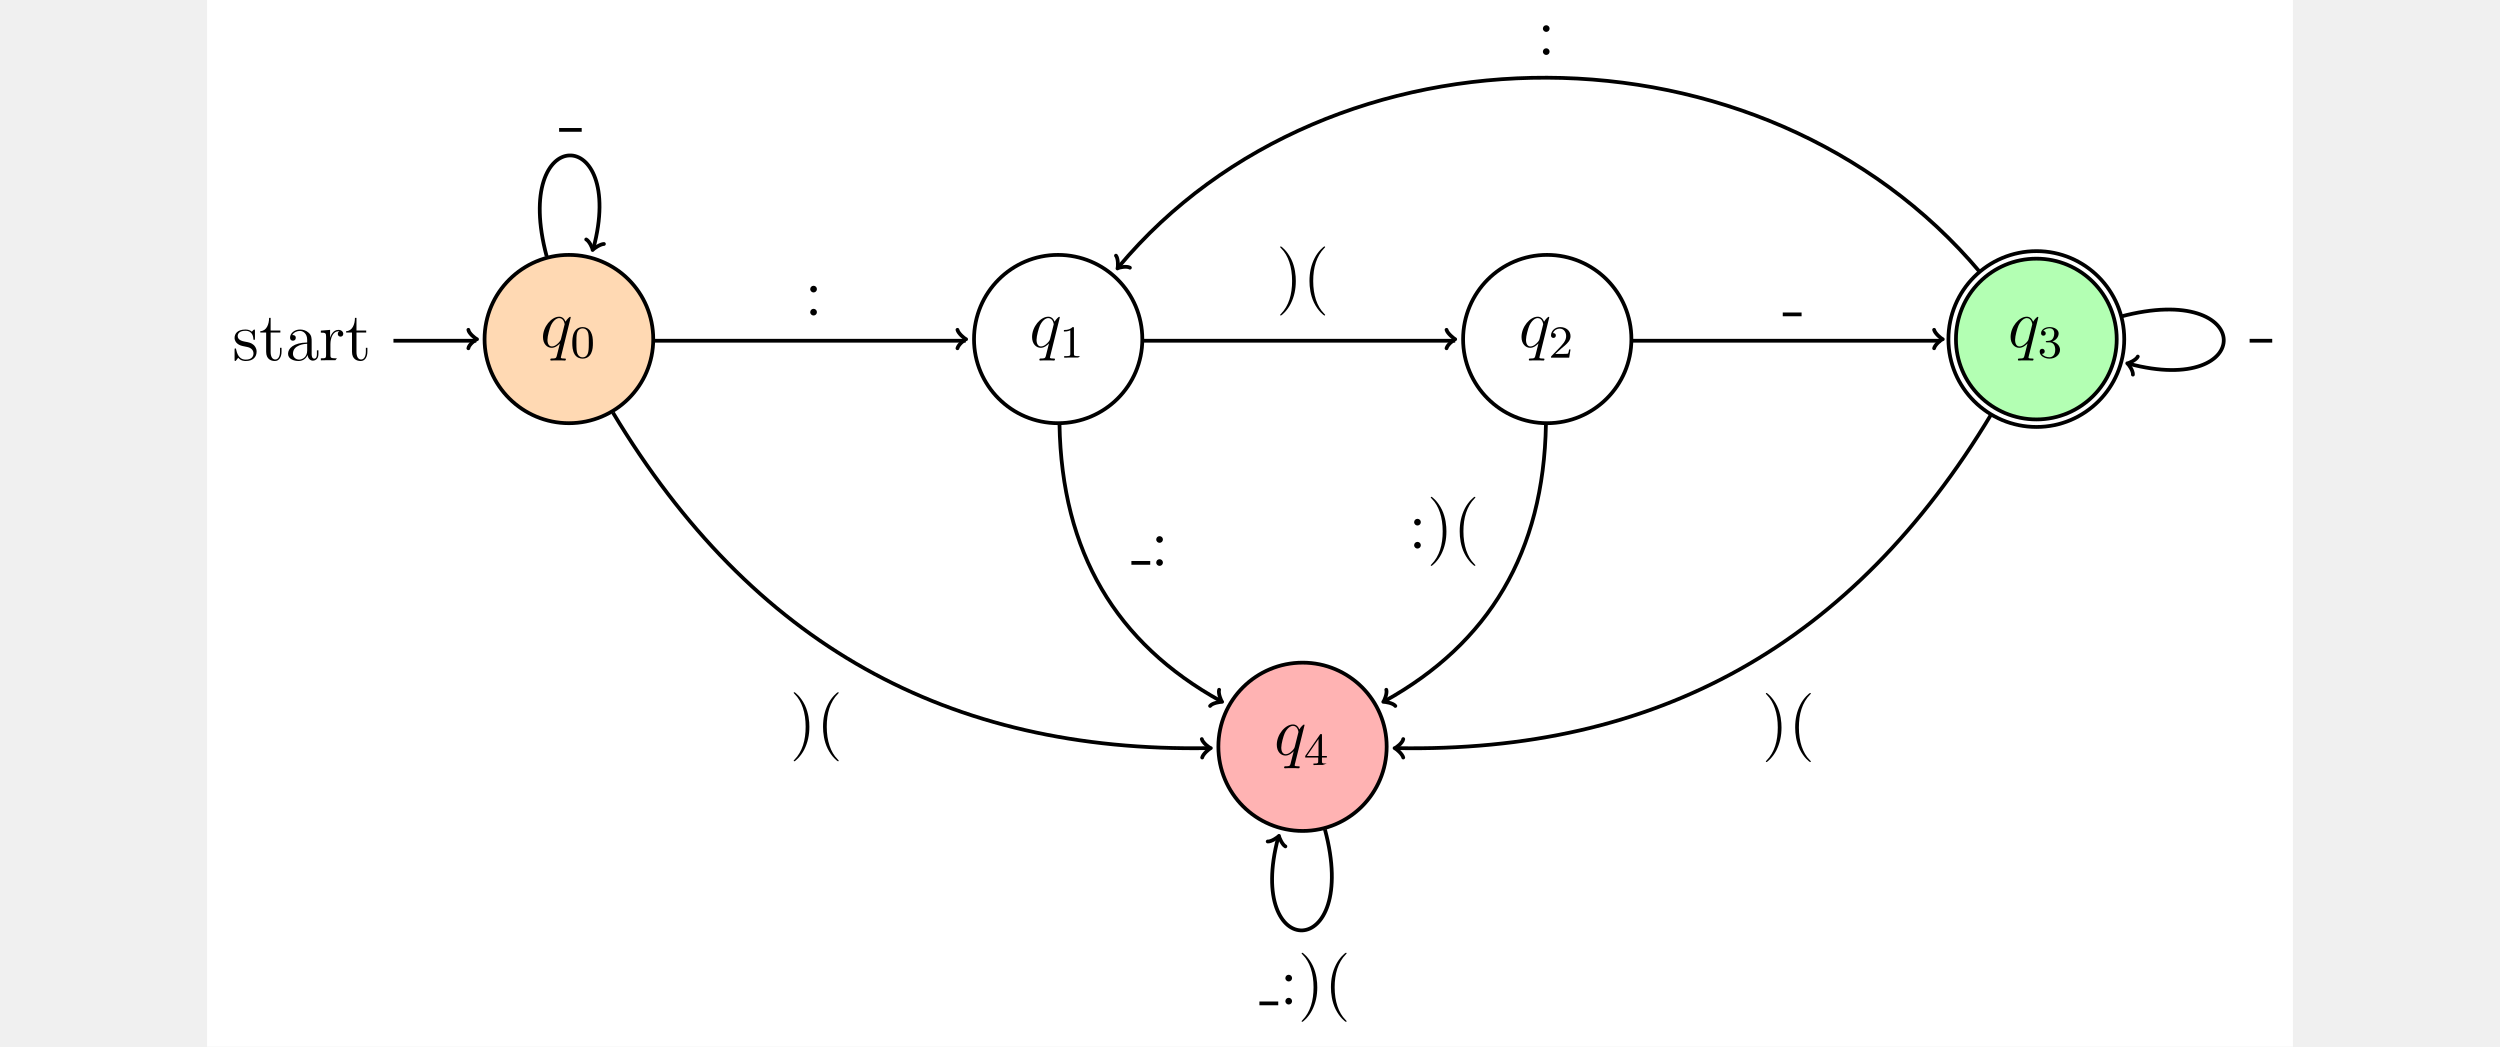
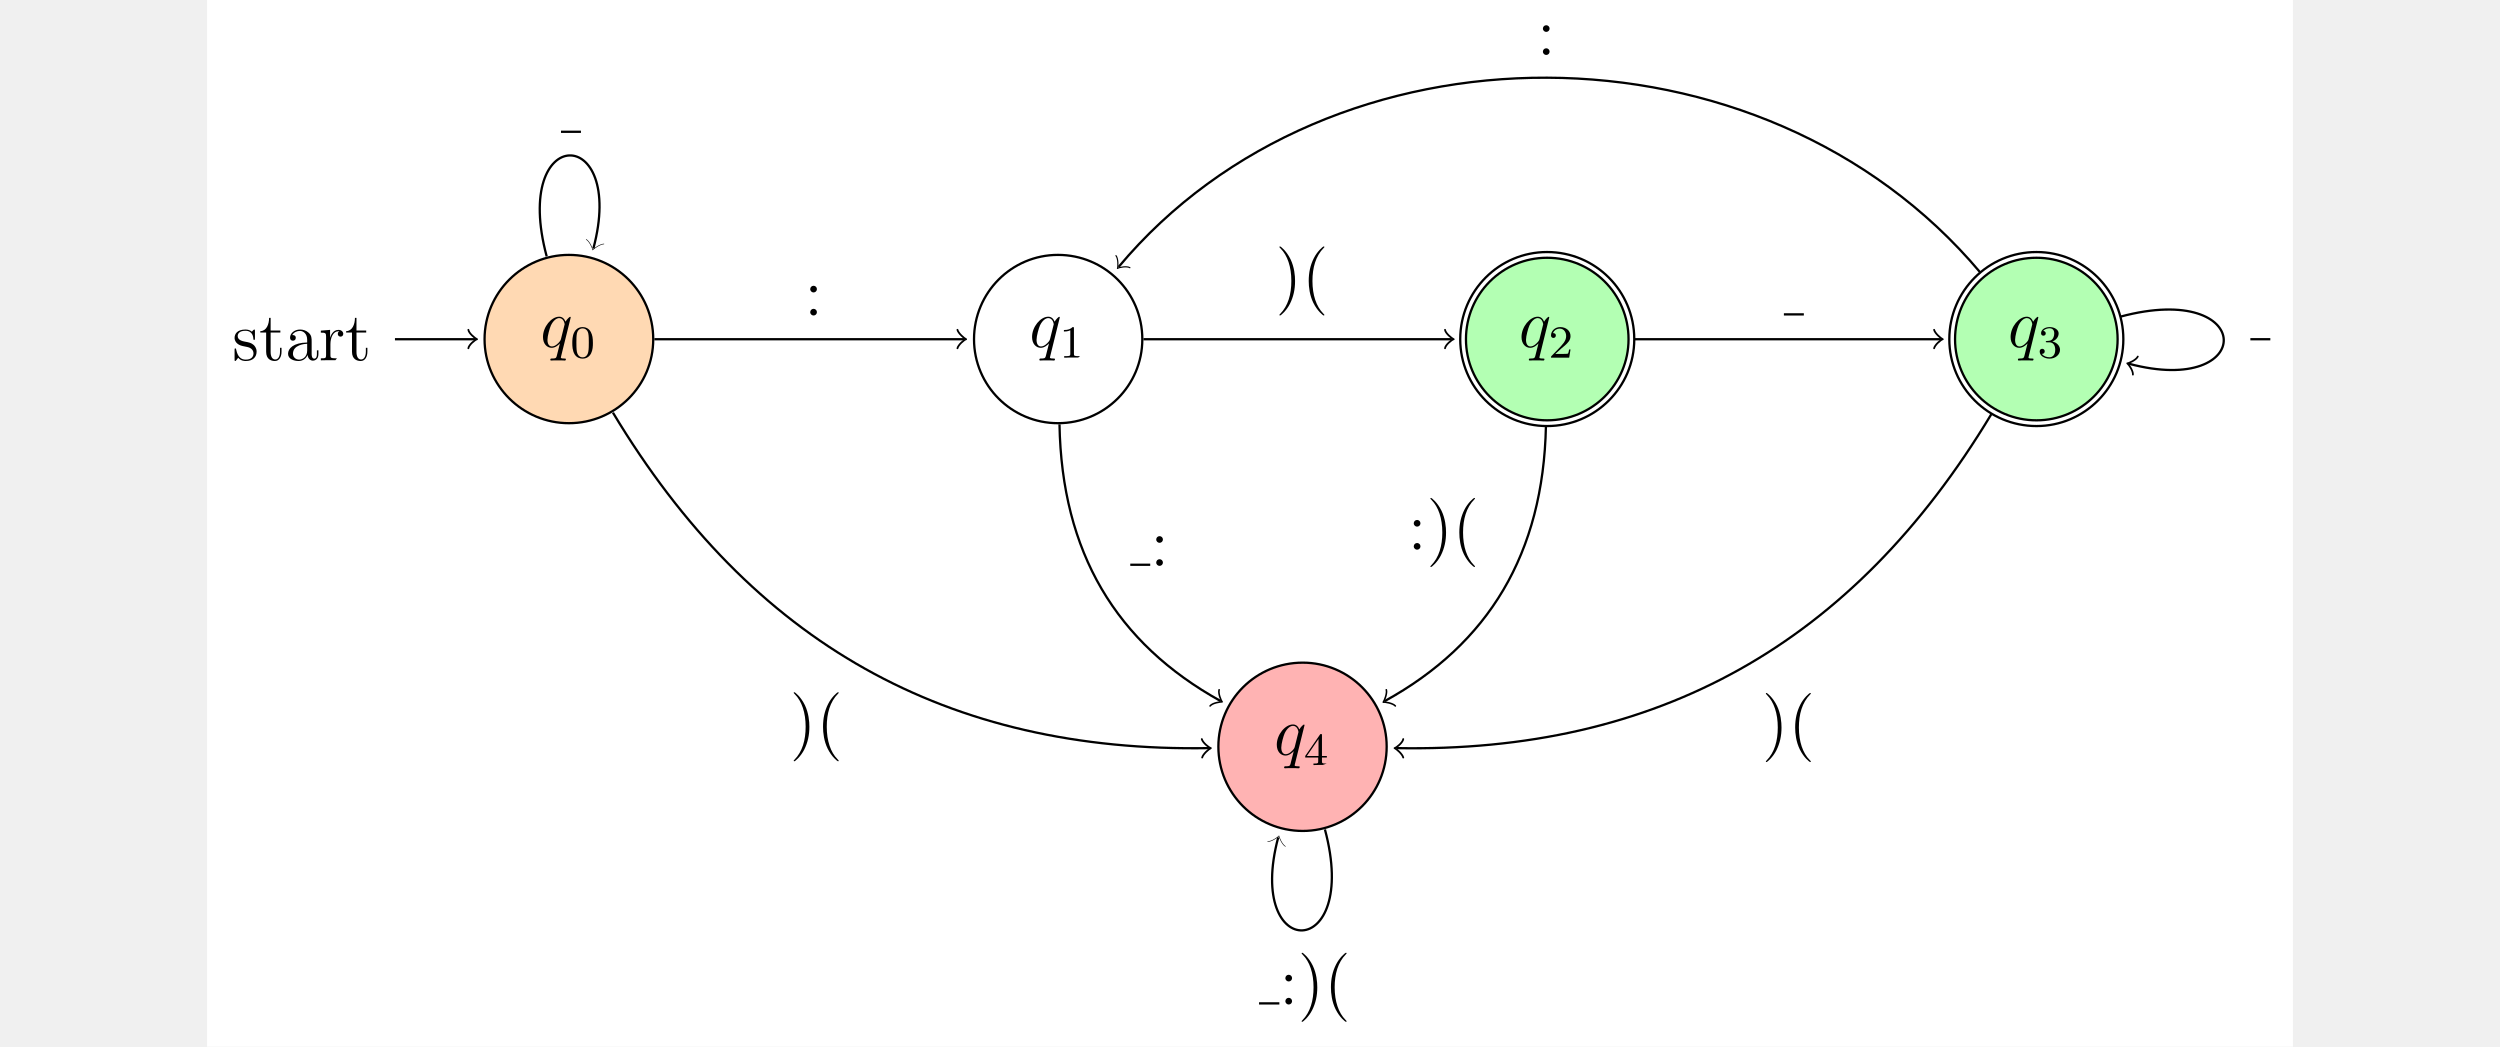
<svg xmlns="http://www.w3.org/2000/svg" xmlns:xlink="http://www.w3.org/1999/xlink" x="0" y="0" width="664" height="278" viewBox="0 0 554 278" version="1.1" style="display: block;margin-left: auto;margin-right: auto;">
  <defs>
    <style type="text/css">

- .g5_1{
- fill: none;
- stroke: #FFFFFF;
- stroke-width: 1;
- stroke-linecap: butt;
- stroke-linejoin: miter;
+ .g10_1{
+ fill: none;
+ stroke: #000000;
+ stroke-width: 0.427;
+ stroke-linecap: round;
+ stroke-linejoin: round;
+ }
+ .g7_1{
+ fill: none;
+ stroke: #000000;
+ stroke-width: 0.153;
+ stroke-linecap: round;
+ stroke-linejoin: round;
+ }
+ .g8_1{
+ fill: none;
+ stroke: #000000;
+ stroke-width: 0.608;
+ stroke-linecap: butt;
+ stroke-linejoin: miter;
+ }
+ .g12_1{
+ fill: none;
+ stroke: #000000;
+ stroke-width: 0.314;
+ stroke-linecap: round;
+ stroke-linejoin: round;
+ }
+ .g3_1{
+ fill: none;
+ stroke: #000000;
+ stroke-width: 0.487;
+ stroke-linecap: round;
+ stroke-linejoin: round;
}
.g2_1{
fill: none;
stroke: #000000;
- stroke-width: 1;
- stroke-linecap: butt;
- stroke-linejoin: miter;
- }
- .g3_1{
- fill: none;
- stroke: #000000;
- stroke-width: 1;
- stroke-linecap: round;
- stroke-linejoin: round;
+ stroke-width: 0.609;
+ stroke-linecap: butt;
+ stroke-linejoin: miter;
+ }
+ .g9_1{
+ fill: none;
+ stroke: #000000;
+ stroke-width: 0.487;
+ stroke-linecap: round;
+ stroke-linejoin: round;
+ }
+ .g11_1{
+ fill: none;
+ stroke: #000000;
+ stroke-width: 0.471;
+ stroke-linecap: round;
+ stroke-linejoin: round;
+ }
+ .g4_1{
+ fill: #B3FFB3;
+ stroke: #000000;
+ stroke-width: 2.131;
+ stroke-linecap: butt;
+ stroke-linejoin: miter;
}
.g6_1{
fill: #FFB3B3;
stroke: #000000;
- stroke-width: 1;
- stroke-linecap: butt;
- stroke-linejoin: miter;
- }
- .g4_1{
- fill: #B3FFB3;
- stroke: #000000;
- stroke-width: 3;
+ stroke-width: 0.609;
stroke-linecap: butt;
stroke-linejoin: miter;
}
.g1_1{
fill: #FFD9B3;
stroke: #000000;
- stroke-width: 1;
+ stroke-width: 0.609;
+ stroke-linecap: butt;
+ stroke-linejoin: miter;
+ }
+ .g5_1{
+ fill: none;
+ stroke: #FFFFFF;
+ stroke-width: 0.913;
stroke-linecap: butt;
stroke-linejoin: miter;
}

.s3_1{
font-size: 18.26px;
font-family: CMR12_9;
fill: TRANSPARENT;
}
.s2_1{
font-size: 12.18px;
font-family: CMR8_8;
fill: TRANSPARENT;
}
.s1_1{
font-size: 18.26px;
font-family: CMMI12_7;
fill: TRANSPARENT;
}

</style>
  </defs>
  <path d="M0,0 L0,278 L554,278 L554,0 Z " fill="#FFFFFF" stroke="none" />
  <path d="M118.5,90.1c0,-12.4,-10,-22.4,-22.4,-22.4c-12.3,0,-22.4,10,-22.4,22.4c0,12.3,10.1,22.3,22.4,22.3c12.4,0,22.4,-10,22.4,-22.3Z" class="g1_1" />
  <g fill="#000000">
    <use xlink:href="#f0_1" transform="matrix(12,0,0,12,88.5,92.2)" />
    <use xlink:href="#f1_1" transform="matrix(8,0,0,8,96.5,95)" />
  </g>
  <text x="88" y="92" dx="0" class="s1_1">q</text>
  <text x="96" y="94" dx="0" class="s2_1">0</text>
-   <path d="M49.5,90.5l22,0" class="g2_1" />
+   <path d="M49.9,90.1l21.3,0" class="g2_1" />
  <path d="M69.4,87.6c0.1,0.9,1.8,2.3,2.3,2.5c-0.5,0.1,-2.2,1.5,-2.3,2.4" class="g3_1" />
  <g fill="#000000">
    <use xlink:href="#f2_6" transform="matrix(12,0,0,12,6.7,95.7)" />
    <use xlink:href="#f2_7" transform="matrix(12,0,0,12,13.8,95.7)" />
    <use xlink:href="#f2_4" transform="matrix(12,0,0,12,20.7,95.7)" />
    <use xlink:href="#f2_5" transform="matrix(12,0,0,12,29.7,95.7)" />
    <use xlink:href="#f2_7" transform="matrix(12,0,0,12,36.6,95.7)" />
  </g>
  <text x="6" y="95" dx="0,0,0,0,0" class="s3_1">start</text>
  <path d="M248.4,90.1c0,-12.4,-10,-22.4,-22.4,-22.4c-12.3,0,-22.3,10,-22.3,22.4c0,12.3,10,22.3,22.3,22.3c12.4,0,22.4,-10,22.4,-22.3Z" class="g2_1" />
  <g fill="#000000">
    <use xlink:href="#f0_1" transform="matrix(12,0,0,12,218.4,92.2)" />
    <use xlink:href="#f1_2" transform="matrix(8,0,0,8,226.4,95)" />
  </g>
  <text x="218" y="92" dx="0" class="s1_1">q</text>
  <text x="226" y="94" dx="0" class="s2_1">1</text>
-   <path d="M378.3,90.1c0,-12.4,-10,-22.4,-22.4,-22.4c-12.3,0,-22.3,10,-22.3,22.4c0,12.3,10,22.3,22.3,22.3c12.4,0,22.4,-10,22.4,-22.3Z" class="g2_1" />
+   <path d="M378.3,90.1c0,-12.4,-10,-22.4,-22.4,-22.4c-12.3,0,-22.3,10,-22.3,22.4c0,12.3,10,22.3,22.3,22.3c12.4,0,22.4,-10,22.4,-22.3Z" class="g4_1" />
+   <path d="M378.3,90.1c0,-12.4,-10,-22.4,-22.4,-22.4c-12.3,0,-22.3,10,-22.3,22.4c0,12.3,10,22.3,22.3,22.3c12.4,0,22.4,-10,22.4,-22.3Z" class="g5_1" />
  <g fill="#000000">
    <use xlink:href="#f0_1" transform="matrix(12,0,0,12,348.4,92.2)" />
    <use xlink:href="#f1_3" transform="matrix(8,0,0,8,356.3,95)" />
  </g>
  <text x="348" y="92" dx="0" class="s1_1">q</text>
  <text x="356" y="94" dx="0" class="s2_1">2</text>
  <path d="M508.2,90.1c0,-12.4,-10,-22.4,-22.3,-22.4c-12.4,0,-22.4,10,-22.4,22.4c0,12.3,10,22.3,22.4,22.3c12.3,0,22.3,-10,22.3,-22.3Z" class="g4_1" />
  <path d="M508.2,90.1c0,-12.4,-10,-22.4,-22.3,-22.4c-12.4,0,-22.4,10,-22.4,22.4c0,12.3,10,22.3,22.4,22.3c12.3,0,22.3,-10,22.3,-22.3Z" class="g5_1" />
  <g fill="#000000">
    <use xlink:href="#f0_1" transform="matrix(12,0,0,12,478.3,92.2)" />
    <use xlink:href="#f1_4" transform="matrix(8,0,0,8,486.2,95)" />
  </g>
  <text x="478" y="92" dx="0" class="s1_1">q</text>
  <text x="486" y="94" dx="0" class="s2_1">3</text>
  <path d="M313.3,198.3C313.3,186,303.3,176,291,176c-12.4,0,-22.4,10,-22.4,22.3c0,12.4,10,22.4,22.4,22.4c12.3,0,22.3,-10,22.3,-22.4Z" class="g6_1" />
  <g fill="#000000">
    <use xlink:href="#f0_1" transform="matrix(12,0,0,12,283.4,200.5)" />
    <use xlink:href="#f1_5" transform="matrix(8,0,0,8,291.3,203.2)" />
  </g>
  <text x="283" y="200" dx="0" class="s1_1">q</text>
  <text x="291" y="203" dx="0" class="s2_1">4</text>
  <path d="M90.2,68.1C80.7,32.7,111.5,32.7,102.6,66" class="g2_1" />
-   <path d="M105.4,64.8c-0.9,0,-2.7,1.2,-3,1.6c0,-0.5,-0.9,-2.4,-1.7,-2.8" class="g3_1" />
-   <path d="M93.5,34.5l6,0" class="g2_1" />
-   <path d="M118.5,90.5l83,0" class="g2_1" />
+   <path d="M105.4,64.8c-0.9,0,-2.7,1.2,-3,1.6c0,-0.5,-0.9,-2.4,-1.7,-2.8" class="g7_1" />
+   <path d="M94,35l5.3,0" class="g8_1" />
+   <path d="M118.8,90.1l82.3,0" class="g2_1" />
  <path d="M199.3,87.6c0.2,0.9,1.8,2.3,2.3,2.5c-0.5,0.1,-2.1,1.5,-2.3,2.4" class="g3_1" />
  <g fill="#000000">
    <use xlink:href="#f2_3" transform="matrix(12,0,0,12,158.6,83.8)" />
  </g>
  <text x="158" y="83" dx="0" class="s3_1">:</text>
  <path d="M107.8,109.6c36.9,61.4,88.9,90.3,158.3,89.1" class="g2_1" />
-   <path d="M264.2,196.3c0.2,0.9,1.9,2.3,2.4,2.4c-0.5,0.2,-2.1,1.6,-2.3,2.5" class="g3_1" />
+   <path d="M264.2,196.3c0.2,0.9,1.9,2.3,2.4,2.4c-0.5,0.2,-2.1,1.6,-2.3,2.5" class="g9_1" />
  <g fill="#000000">
    <use xlink:href="#f2_2" transform="matrix(12,0,0,12,154.8,197.6)" />
    <use xlink:href="#f2_1" transform="matrix(12,0,0,12,161.8,197.6)" />
  </g>
  <text x="154" y="197" dx="0,0" class="s3_1">)(</text>
-   <path d="M248.5,90.5l83,0" class="g2_1" />
-   <path d="M329.2,87.6c0.2,0.9,1.9,2.3,2.3,2.5c-0.4,0.1,-2.1,1.5,-2.3,2.4" class="g3_1" />
-   <g fill="#000000">
-     <use xlink:href="#f2_2" transform="matrix(12,0,0,12,284,79.2)" />
-     <use xlink:href="#f2_1" transform="matrix(12,0,0,12,291,79.2)" />
-   </g>
-   <text x="284" y="79" dx="0,0" class="s3_1">)(</text>
+   <path d="M248.7,90.1l81.9,0" class="g2_1" />
+   <path d="M328.8,87.6c0.1,0.9,1.8,2.3,2.3,2.5c-0.5,0.1,-2.2,1.5,-2.3,2.4" class="g3_1" />
+   <g fill="#000000">
+     <use xlink:href="#f2_2" transform="matrix(12,0,0,12,283.8,79.2)" />
+     <use xlink:href="#f2_1" transform="matrix(12,0,0,12,290.8,79.2)" />
+   </g>
+   <text x="283" y="79" dx="0,0" class="s3_1">)(</text>
  <path d="M226.4,112.7c0.6,34,15,58.1,42.8,73.5" class="g2_1" />
-   <path d="M268.8,183.2c-0.3,0.9,0.5,2.9,0.8,3.2c-0.5,0,-2.6,0.3,-3.2,1.1" class="g3_1" />
-   <path d="M245.5,149.5l5,0" class="g2_1" />
+   <path d="M268.8,183.2c-0.3,0.9,0.5,2.9,0.8,3.2c-0.5,0,-2.6,0.3,-3.2,1.1" class="g10_1" />
+   <path d="M245.2,150l5.3,0" class="g8_1" />
  <g fill="#000000">
    <use xlink:href="#f2_3" transform="matrix(12,0,0,12,250.5,150.3)" />
  </g>
  <text x="250" y="150" dx="0" class="s3_1">:</text>
-   <path d="M378.5,90.5l82,0" class="g2_1" />
+   <path d="M379.1,90.1l81.4,0" class="g2_1" />
  <path d="M458.7,87.6c0.2,0.9,1.8,2.3,2.3,2.5c-0.5,0.1,-2.1,1.5,-2.3,2.4" class="g3_1" />
-   <path d="M418.5,83.5l5,0" class="g2_1" />
-   <path d="M355.6,112.7c-0.6,34,-15.1,58.1,-42.8,73.5" class="g2_1" />
-   <path d="M315.6,187.5c-0.6,-0.8,-2.7,-1.1,-3.2,-1.1c0.3,-0.3,1.1,-2.3,0.8,-3.2" class="g3_1" />
-   <g fill="#000000">
-     <use xlink:href="#f2_3" transform="matrix(12,0,0,12,319,145.7)" />
-     <use xlink:href="#f2_2" transform="matrix(12,0,0,12,324,145.7)" />
-     <use xlink:href="#f2_1" transform="matrix(12,0,0,12,330.9,145.7)" />
+   <path d="M418.8,83.5l5.3,0" class="g8_1" />
+   <path d="M355.6,113.2c-0.7,33.8,-15.2,57.8,-42.8,73" class="g2_1" />
+   <path d="M315.6,187.5c-0.6,-0.7,-2.7,-1.1,-3.2,-1c0.3,-0.4,1.1,-2.4,0.8,-3.3" class="g10_1" />
+   <g fill="#000000">
+     <use xlink:href="#f2_3" transform="matrix(12,0,0,12,318.9,146)" />
+     <use xlink:href="#f2_2" transform="matrix(12,0,0,12,323.9,146)" />
+     <use xlink:href="#f2_1" transform="matrix(12,0,0,12,330.8,146)" />
  </g>
  <text x="318" y="145" dx="0,0,0" class="s3_1">:)(</text>
  <path d="M508.2,84.1c36.2,-9.7,36.2,21.6,2.2,12.5" class="g2_1" />
-   <path d="M511.5,99.5c0.1,-1,-1.1,-2.7,-1.5,-3c0.4,0,2.4,-0.9,2.8,-1.8" class="g3_1" />
-   <path d="M542.5,90.5l6,0" class="g2_1" />
+   <path d="M511.5,99.5c0.1,-1,-1.1,-2.7,-1.5,-3c0.4,0,2.4,-0.9,2.8,-1.8" class="g11_1" />
+   <path d="M542.7,90.1l5.3,0" class="g8_1" />
  <path d="M470.9,72.3C413.1,3.6,298.3,3.7,242.1,70.9" class="g2_1" />
-   <path d="M245.1,71.1c-0.8,-0.5,-2.9,-0.1,-3.3,0.2c0.2,-0.5,0.2,-2.7,-0.4,-3.4" class="g3_1" />
+   <path d="M245.1,71.1c-0.8,-0.5,-2.9,-0.1,-3.3,0.2c0.2,-0.5,0.2,-2.7,-0.4,-3.4" class="g12_1" />
  <g fill="#000000">
    <use xlink:href="#f2_3" transform="matrix(12,0,0,12,353.2,14.6)" />
  </g>
  <text x="353" y="14" dx="0" class="s3_1">:</text>
  <path d="M473.9,110c-36.8,61.2,-88.8,90,-158,88.7" class="g2_1" />
-   <path d="M317.7,201.2c-0.2,-0.9,-1.8,-2.3,-2.3,-2.5c0.5,-0.1,2.2,-1.5,2.3,-2.4" class="g3_1" />
+   <path d="M317.7,201.2c-0.2,-0.9,-1.8,-2.3,-2.3,-2.5c0.5,-0.1,2.2,-1.5,2.3,-2.4" class="g9_1" />
  <g fill="#000000">
    <use xlink:href="#f2_2" transform="matrix(12,0,0,12,413,197.8)" />
    <use xlink:href="#f2_1" transform="matrix(12,0,0,12,420,197.8)" />
  </g>
  <text x="413" y="197" dx="0,0" class="s3_1">)(</text>
  <path d="M296.9,220.3c9.5,35.4,-21.3,35.4,-12.4,2.1" class="g2_1" />
-   <path d="M281.7,223.5c0.9,0.1,2.7,-1.1,3,-1.5c0,0.4,0.9,2.4,1.7,2.8" class="g3_1" />
-   <path d="M279.5,266.5l5,0" class="g2_1" />
+   <path d="M281.7,223.5c0.9,0.1,2.7,-1.1,3,-1.5c0,0.4,0.9,2.4,1.7,2.8" class="g7_1" />
+   <path d="M279.4,266.5l5.4,0" class="g8_1" />
  <g fill="#000000">
    <use xlink:href="#f2_3" transform="matrix(12,0,0,12,284.8,266.8)" />
    <use xlink:href="#f2_2" transform="matrix(12,0,0,12,289.7,266.8)" />
    <use xlink:href="#f2_1" transform="matrix(12,0,0,12,296.7,266.8)" />
  </g>
  <text x="284" y="266" dx="0,0,0" class="s3_1">:)(</text>
  <defs>
    <path d="M256.7,15.3c71.8,0,139,65.7,172.6,108.5c21.4,29,21.4,32,29,58l74.9,299.5c1.5,3,6.1,22.9,6.1,24.4c0,12.2,-19.9,137.5,-120.7,137.5c-59.6,0,-131.4,-55,-183.3,-161.9C206.3,417.1,158.9,246,158.9,161.9C158.9,71.8,194,15.3,256.7,15.3ZM241.4,-296.3c-10.7,0,-19.9,4.6,-19.9,15.3c0,29,15.3,29,32.1,29c71.8,1.5,94.7,1.5,108.5,47.4l13.7,55l58.1,229L432.4,81C400.3,45.8,333.1,-15.2,252.1,-15.2C148.2,-15.2,59.6,73.3,59.6,224.6c0,226.1,186.4,449.2,359,449.2c65.7,0,113.1,-41.3,140.6,-110c29,53.4,88.6,108.4,100.8,108.4c7.6,0,13.8,-6.1,13.8,-13.7L461.4,-200c-4.6,-19.9,-6.1,-21.4,-6.1,-29.1c0,-12.2,4.6,-22.9,76.4,-22.9c22.9,0,35.1,0,35.1,-15.3c0,-29,-18.3,-29,-27.5,-29c-22.9,0,-48.9,3.1,-71.8,3.1l-155.8,0c-21.4,0,-48.9,-3.1,-70.3,-3.1Z" id="f0_1" transform="scale(0.001,-0.001)" />
    <path d="M404.9,10.7c50.4,0,155.8,21.4,187.9,181.8c18.3,85.6,18.3,223.1,18.3,313.2c0,103.9,0,218.5,-18.3,302.5c-30.6,139,-136,165,-187.9,165c-38.2,0,-157.4,-15.3,-189.5,-171.1c-16.8,-84,-16.8,-191,-16.8,-296.4c0,-79.4,0,-223.1,16.8,-310.1C247.5,35.1,352.9,10.7,404.9,10.7Zm0,-42.7c-81,0,-194.1,29,-264.3,142c-73.4,122.2,-78,276.5,-78,377.4c0,79.4,3.1,230.7,58.1,342.2c21.4,42.8,91.7,186.4,284.2,186.4c84,0,207.7,-33.6,275,-168.1c50.4,-97.8,67.2,-197.1,67.2,-360.5c0,-99.3,-4.6,-235.3,-61.1,-345.3C609.6,-9.1,478.2,-32,404.9,-32Z" id="f1_1" transform="scale(0.001,-0.001)" />
    <path d="M65.7,-15.2c-15.3,0,-15.3,7.7,-15.3,35.1l0,207.7c0,27.5,0,35.2,16.8,35.2c4.6,0,10.7,0,13.8,-6.1c1.5,-1.6,1.5,-3.1,7.6,-30.6C122.2,73.3,195.6,15.3,296.4,15.3c134.4,0,172.6,73.3,172.6,139c0,42.8,-19.8,76.4,-47.3,99.3c-38.2,30.6,-58.1,35.2,-142.1,52C209.3,319.3,157.4,330,108.5,372.8C50.4,426.3,50.4,479.7,50.4,496.5c0,84.1,55,184.9,239.9,184.9c48.9,0,96.2,-9.2,143.6,-47.4c10.7,13.8,39.7,47.4,51.9,47.4c15.3,0,15.3,-7.6,15.3,-35.1l0,-158.9c0,-27.5,0,-35.2,-16.8,-35.2c-4.6,0,-15.3,0,-16.8,12.2c-3.1,47.4,-12.2,189.5,-178.7,189.5C151.3,653.9,119.2,583.6,119.2,536.3C119.2,444.6,230.7,423.2,276.5,414C377.4,395.7,418.6,386.5,473.6,339.2C487.4,325.4,537.8,276.5,537.8,194C537.8,73.3,458.3,-15.2,297.9,-15.2c-26,0,-108.5,0,-166.5,71.7C108.5,32.1,108.5,29,100.8,18.3C74.9,-13.7,73.3,-15.2,65.7,-15.2Z" id="f2_6" transform="scale(0.001,-0.001)" />
    <path d="M351.4,-15.2c-81,0,-194,35.1,-194,204.6l0,424.8l-129.9,0l0,30.5c139,4.6,194,151.3,195.6,294.9l33.6,0l0,-281.1l215.4,0l0,-44.3l-215.4,0l0,-427.8c0,-26,0,-168.1,103.9,-168.1c59.5,0,103.8,64.2,103.8,174.2l0,84l33.7,0l0,-87.1c0,-110,-50.5,-204.6,-146.7,-204.6Z" id="f2_7" transform="scale(0.001,-0.001)" />
    <path d="M313.2,15.3c65.7,0,177.2,50.4,177.2,200.1l0,151.3C435.4,363.6,175.7,345.3,175.7,143.6C175.7,70.3,238.3,15.3,313.2,15.3ZM301,-15.2C207.8,-15.2,67.2,22.9,67.2,143.6c0,117.7,116.1,246,423.2,250.6l0,61.1c0,137.5,-90.1,195.5,-160.4,195.5c-61.1,0,-134.4,-27.5,-169.6,-91.6c22.9,0,77.9,0,77.9,-62.7c0,-36.6,-25.9,-62.6,-62.6,-62.6c-35.1,0,-64.2,21.4,-64.2,65.7c0,99.3,96.3,181.8,221.6,181.8c67.2,0,135.9,-21.4,189.4,-70.3c67.2,-59.6,67.2,-120.7,67.2,-203.2l0,-267.3c0,-23,0,-103.9,58.1,-103.9c21.4,0,58,12.2,58,99.3l0,85.5l33.6,0l0,-85.5C739.4,13.8,650.8,-7.5,618.8,-7.5c-65.7,0,-113.1,54.9,-119.2,126.7C470.6,45.8,401.8,-15.2,301,-15.2Z" id="f2_4" transform="scale(0.001,-0.001)" />
    <path d="M42.8,0l0,44.3c99.3,0,116.1,0,116.1,68.8l0,414c0,74.8,-12.2,85.5,-116.1,85.5l0,44.3l204.7,16.9l0,-169.6l1.5,0c9.2,29,53.5,169.6,183.4,169.6c65.7,0,106.9,-42.8,106.9,-88.7C539.3,543.9,508.8,524,478.2,524c-24.4,0,-59.6,16.8,-59.6,61.1c0,41.3,24.5,50.5,36.7,56.6c-6.1,1.5,-9.2,1.5,-21.4,1.5C316.3,643.2,255.1,504.2,255.1,356l0,-239.9c0,-55,3.1,-71.8,114.6,-71.8l30.6,0L365.1,3.1l-195.5,0C85.6,3.1,215.4,0,42.8,0Z" id="f2_5" transform="scale(0.001,-0.001)" />
    <path d="M155.8,0l0,50.4l53.5,0C354.4,50.4,359,68.8,359,125.3L359,909C270.4,867.8,187.9,867.8,146.7,867.8l0,50.4c145.1,0,226.1,36.7,288.7,97.8c41.3,0,44.3,-1.6,44.3,-42.8l0,-847.9c0,-56.5,4.6,-74.9,149.7,-74.9l53.5,0L620.3,4.6l-270.4,0C218.5,4.6,418.6,0,155.8,0Z" id="f1_2" transform="scale(0.001,-0.001)" />
    <path d="M81,0c0,38.2,0,41.3,18.3,58.1L291.8,256.7C472.1,441.5,583.6,557.6,583.6,716.5c0,128.4,-73.3,249.1,-215.4,249.1C293.3,965.6,191,927.4,146.7,815.8c18.3,0,94.7,0,94.7,-79.4c0,-58.1,-47.4,-81,-79.5,-81C140.6,655.4,81,666.1,81,741c0,135.9,120.7,275,304,275c191,0,343.8,-117.7,343.8,-299.5c0,-139,-90.2,-223,-184.9,-310.1C519.4,385,455.3,334.6,430.8,311.7L224.6,125.3l271.9,0c24.5,0,140.6,0,149.8,12.2c18.3,29,30.5,105.4,35.1,136l47.4,0L684.4,0Z" id="f1_3" transform="scale(0.001,-0.001)" />
    <path d="M397.2,-32c-174.1,0,-330,94.6,-330,239.8c0,61.1,42.8,87.1,84.1,87.1c48.8,0,84,-35.2,84,-84.1c0,-50.4,-38.2,-85.5,-93.2,-85.5C195.6,44.3,310.1,13.8,394.2,13.8c80.9,0,189.4,56.5,189.4,247.5c0,160.4,-76.4,249,-197.1,249l-76.4,0c-25.9,0,-39.7,0,-39.7,21.4c0,19.8,12.2,21.4,41.3,22.9c93.2,6.1,128.3,9.2,174.1,56.5c21.4,24.5,65.7,88.6,65.7,195.6C551.5,964,435.4,976.3,395.7,976.3c-27.5,0,-145.1,-4.6,-209.3,-88.7c33.6,-1.5,82.5,-22.9,82.5,-79.4c0,-44.3,-30.6,-77.9,-77.9,-77.9c-39.7,0,-77.9,24.4,-77.9,81c0,116.1,123.7,204.7,287.2,204.7c158.9,0,296.4,-87.1,296.4,-209.3C696.7,684.4,606.5,580.6,485.8,537.8C641.7,504.2,742.5,388.1,742.5,261.3C742.5,108.5,600.4,-32,397.2,-32Z" id="f1_4" transform="scale(0.001,-0.001)" />
    <path d="M487.4,301l0,563.7L99.3,301ZM319.3,0l0,50.4l35.1,0c117.7,0,122.3,16.8,122.3,73.4l0,126.8l-430.9,0l0,50.4l487.4,707.3c15.3,21.4,16.8,23,36.7,23c32,0,32,-12.3,32,-42.8l0,-687.5l162,0l0,-50.4l-162,0l0,-126.8c0,-56.6,4.6,-73.4,122.3,-73.4l35.1,0L629.4,4.6l-177.2,0C449.2,4.6,539.3,0,319.3,0Z" id="f1_5" transform="scale(0.001,-0.001)" />
    <path d="M206.3,0C171.1,0,132.9,29,132.9,74.9c0,38.2,30.6,73.3,74.9,73.3c38.2,0,73.3,-32.1,73.3,-73.3C281.1,32.1,247.5,0,206.3,0Zm0,510.3c-35.2,0,-73.4,29,-73.4,74.8c0,38.2,30.6,73.4,74.9,73.4c38.2,0,73.3,-32.1,73.3,-73.4c0,-42.7,-33.6,-74.8,-74.8,-74.8Z" id="f2_3" transform="scale(0.001,-0.001)" />
    <path d="M97.8,-383.4c-6.1,0,-13.8,3.1,-13.8,12.2c0,4.6,0,7.7,15.3,21.4c177.2,180.3,249,435.4,249,731.7C348.3,693.6,262.8,945.7,110,1100c-26,26,-26,29,-26,33.6c0,9.2,7.7,12.2,13.8,12.2c16.8,0,142.1,-99.3,232.2,-282.6C415.6,686,430.8,496.5,430.8,380.4c0,-183.3,-35.1,-348.3,-113,-504.1C242.9,-273.4,117.6,-383.4,97.8,-383.4Z" id="f2_2" transform="scale(0.001,-0.001)" />
    <path d="M482.8,-383.4c-16.8,0,-142.1,99.3,-232.2,282.7C171.1,62.6,149.7,244.4,149.7,380.4c0,187.9,35.2,351.4,113.1,505.7c74.8,149.7,200.1,259.7,220,259.7c6.1,0,13.7,-3,13.7,-12.2c0,-4.6,0,-7.6,-15.2,-21.4C304,931.9,232.2,676.8,232.2,380.4c0,-311.6,85.6,-563.6,238.4,-717.9c25.9,-26,25.9,-29.1,25.9,-33.7c0,-9.1,-7.6,-12.2,-13.7,-12.2Z" id="f2_1" transform="scale(0.001,-0.001)" />
  </defs>
  <style type="text/css">

@font-face {
	font-family: CMMI12_7;
	src: url("fonts/CMMI12_7.woff") format("woff");
}

@font-face {
	font-family: CMR12_9;
	src: url("fonts/CMR12_9.woff") format("woff");
}

@font-face {
	font-family: CMR8_8;
	src: url("fonts/CMR8_8.woff") format("woff");
}

</style>
</svg>
